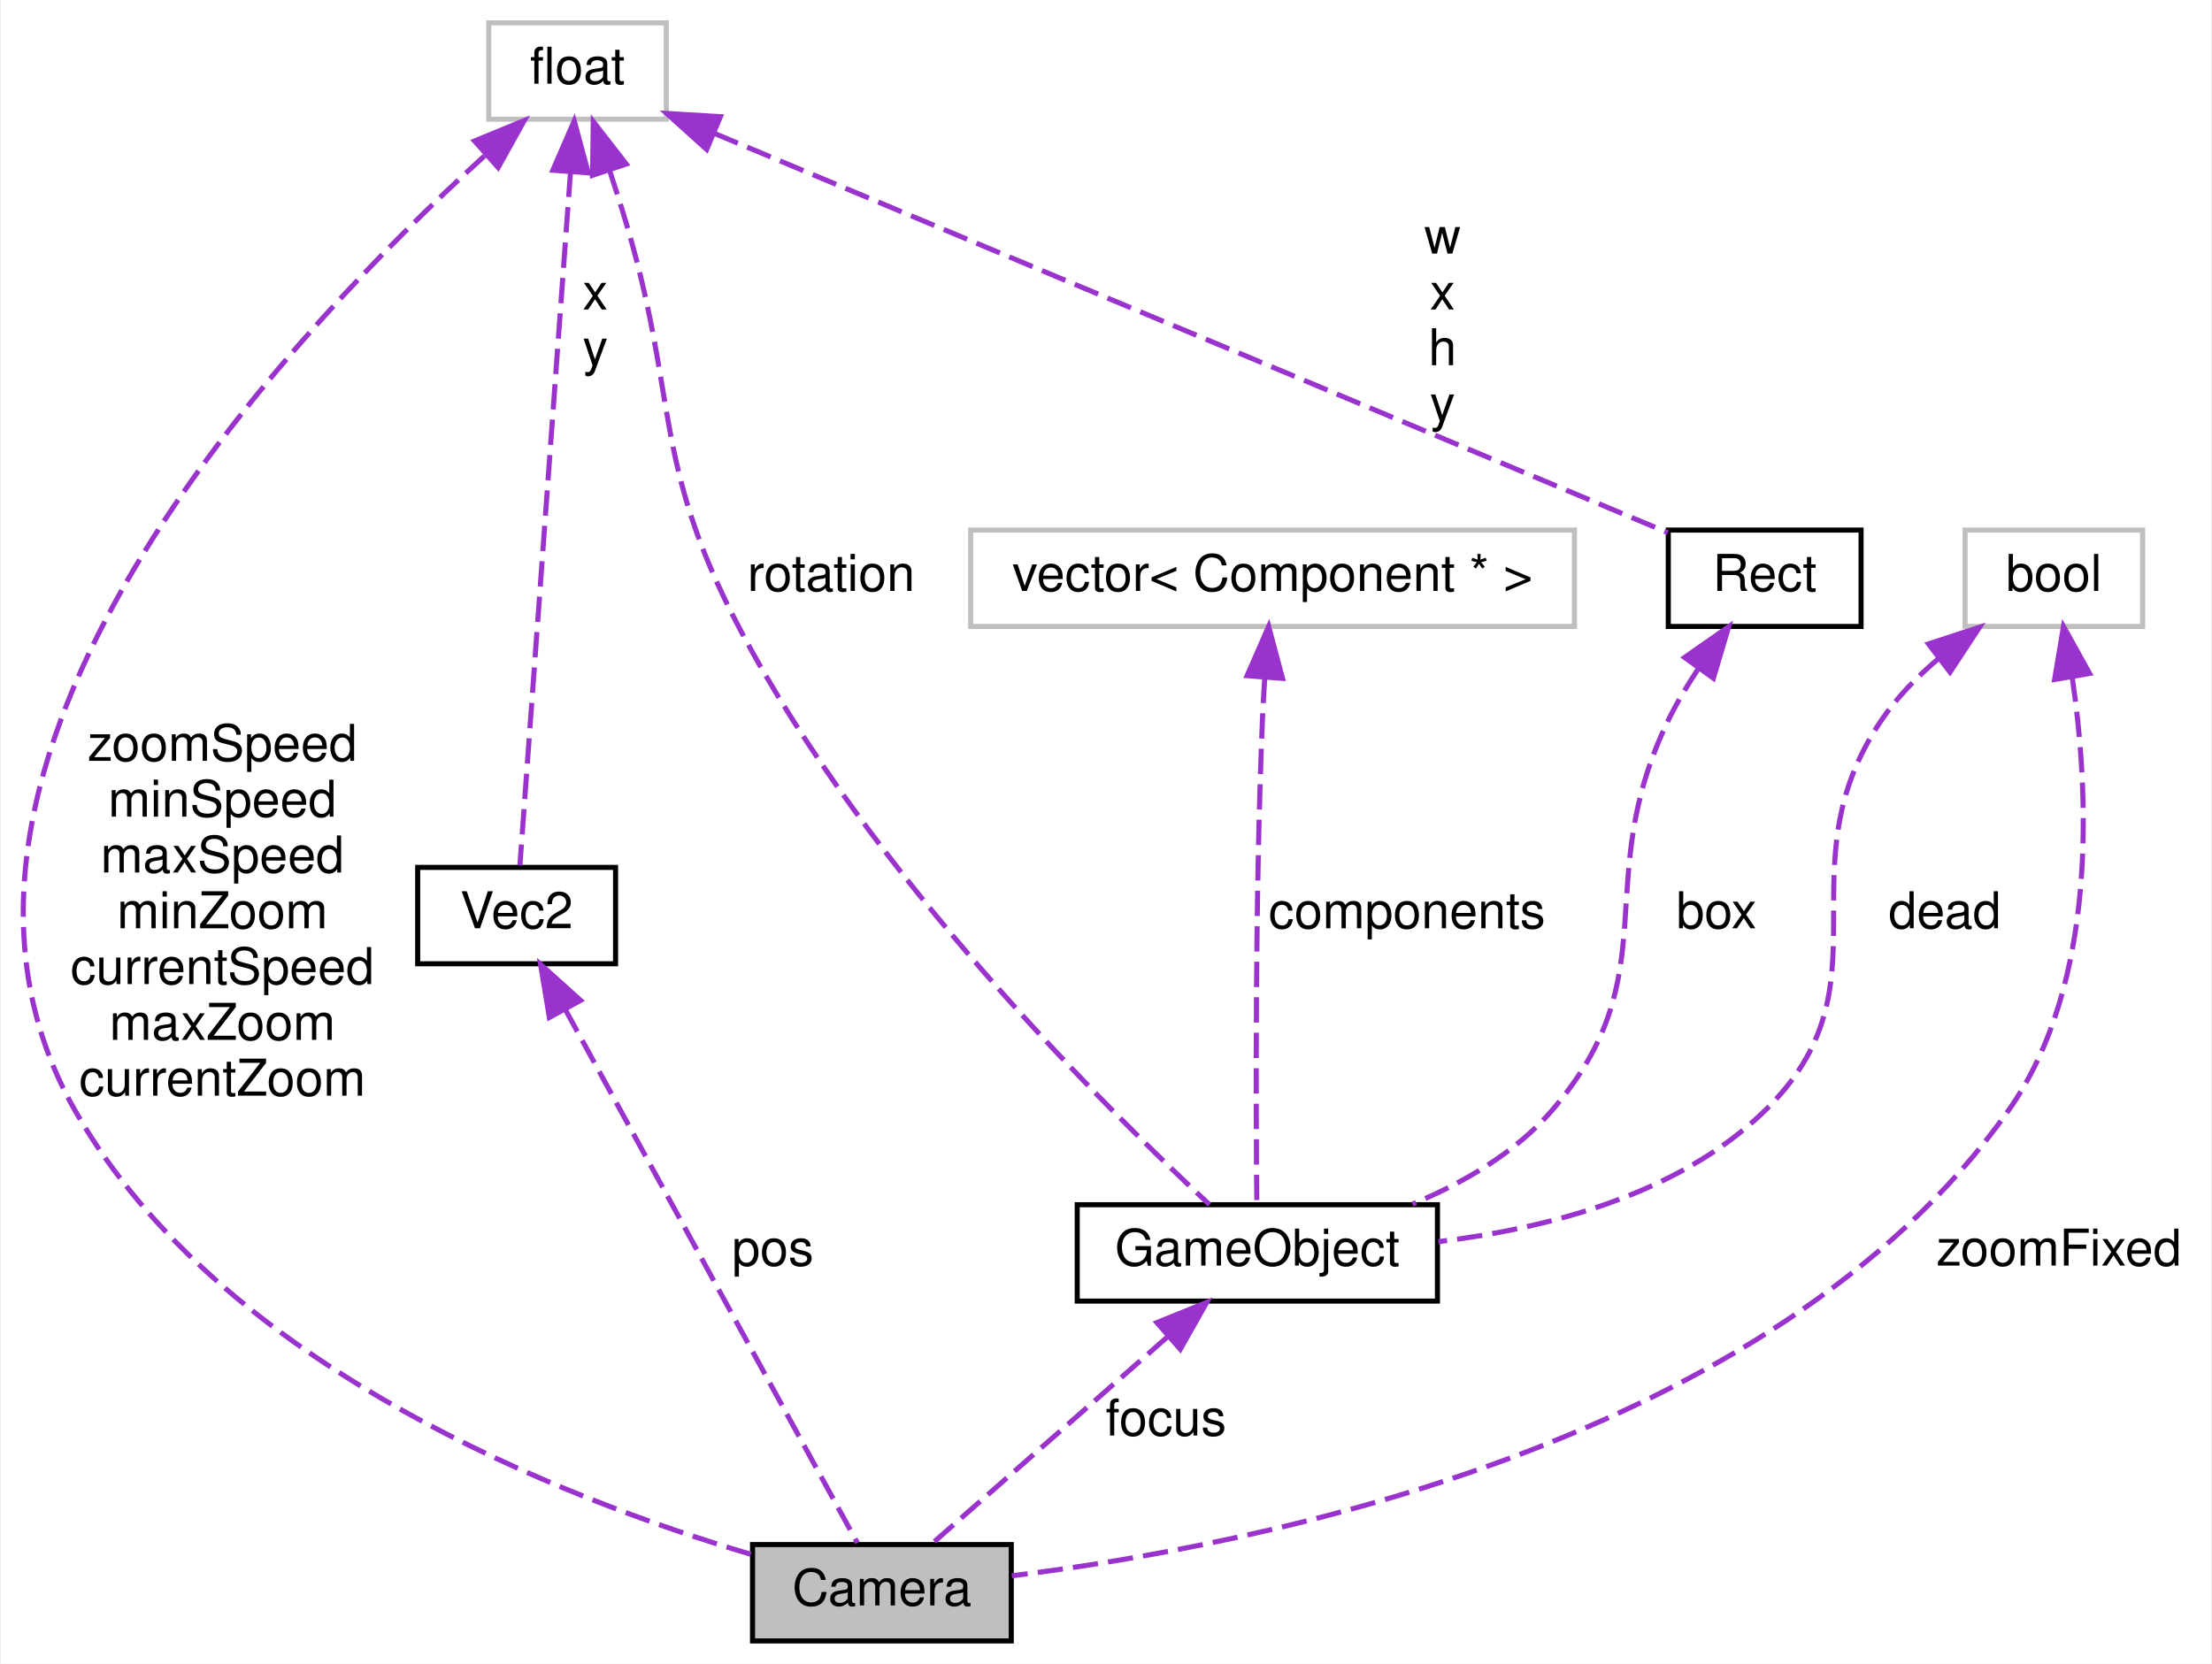
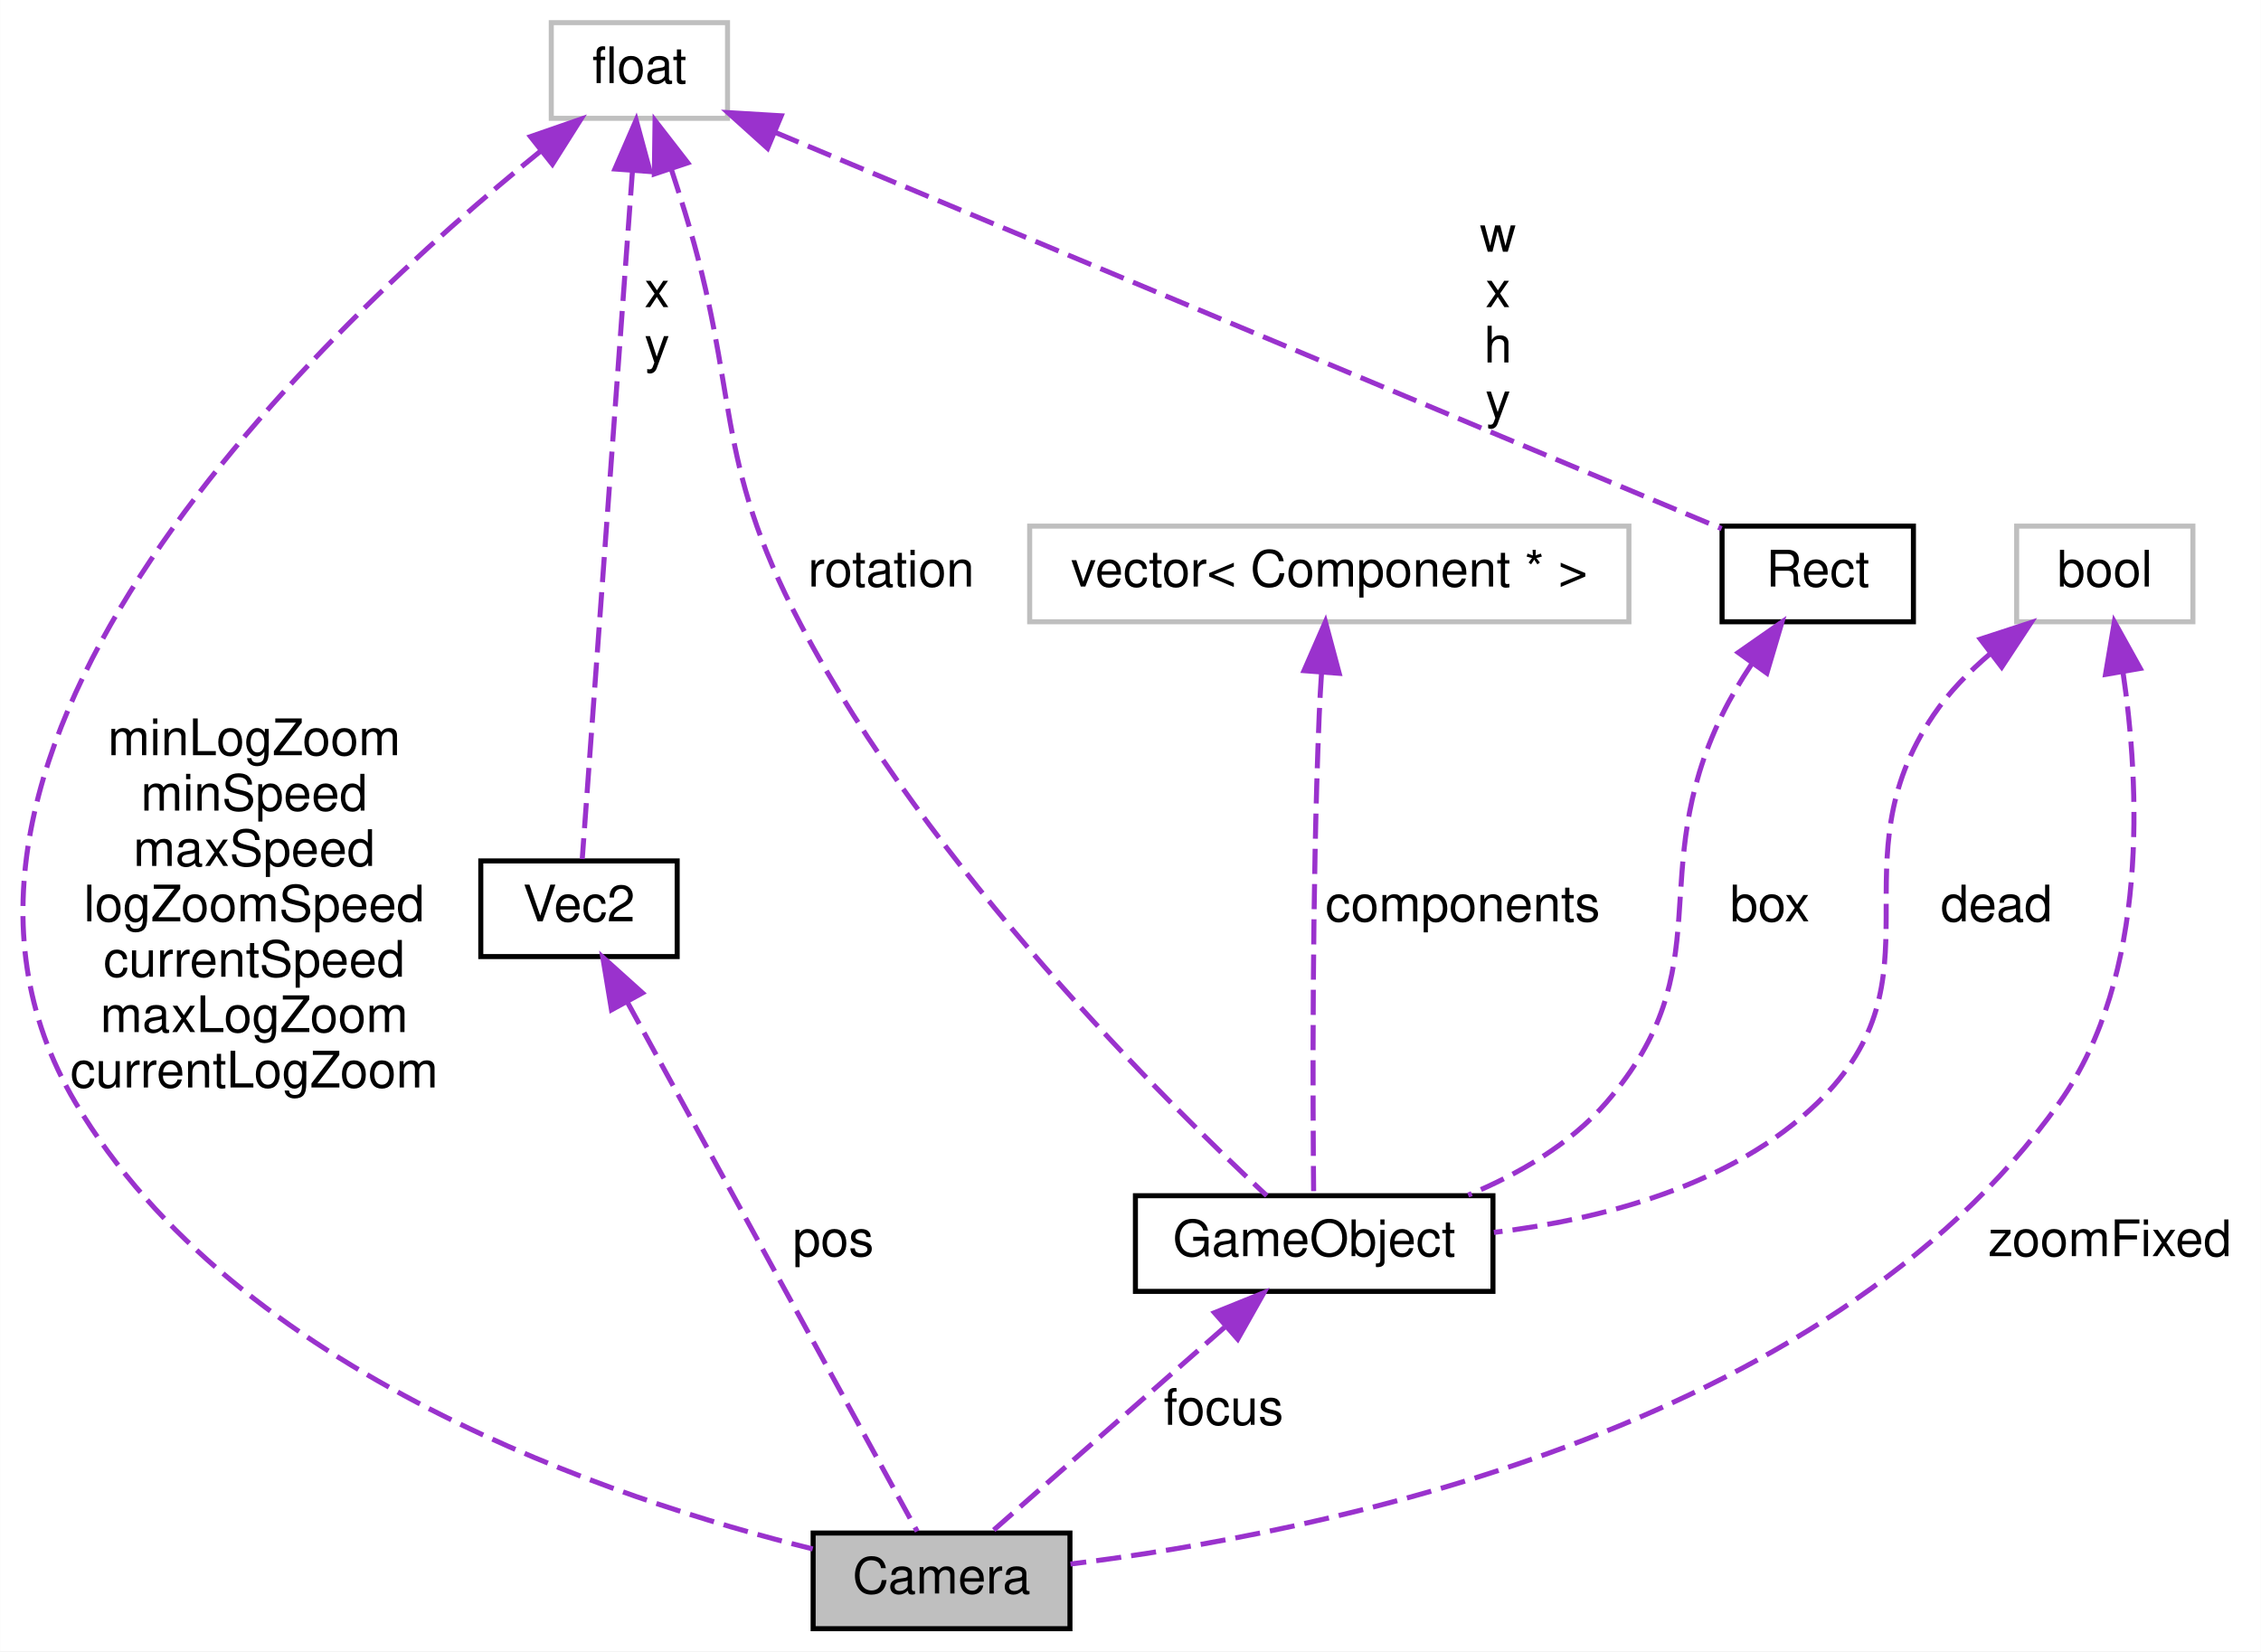
- <svg xmlns="http://www.w3.org/2000/svg" xmlns:xlink="http://www.w3.org/1999/xlink" width="436pt" height="328pt" viewBox="0.00 0.00 435.66 328.00">
+ <svg xmlns="http://www.w3.org/2000/svg" xmlns:xlink="http://www.w3.org/1999/xlink" width="449pt" height="328pt" viewBox="0.00 0.00 448.95 328.00">
  <g id="graph0" class="graph" transform="scale(1 1) rotate(0) translate(4 324)">
-     <polygon fill="white" stroke="none" points="-4,4 -4,-324 431.659,-324 431.659,4 -4,4" />
+     <polygon fill="white" stroke="none" points="-4,4 -4,-324 444.952,-324 444.952,4 -4,4" />
    <g id="node1" class="node">
-       <polygon fill="#bfbfbf" stroke="black" points="144.159,-0.5 144.159,-19.5 195.159,-19.5 195.159,-0.5 144.159,-0.5" />
-       <text text-anchor="middle" x="169.659" y="-7.5" font-family="Helvetica,sans-Serif" font-size="10.00">Camera</text>
+       <polygon fill="#bfbfbf" stroke="black" points="157.452,-0.5 157.452,-19.5 208.452,-19.5 208.452,-0.5 157.452,-0.5" />
+       <text text-anchor="middle" x="182.952" y="-7.5" font-family="Helvetica,sans-Serif" font-size="10.00">Camera</text>
    </g>
    <g id="node2" class="node">
      <g id="a_node2">
        <a xlink:href="classVec2.html" target="_top" xlink:title="Classe que modela um vetor(no sentido físico) ">
-           <polygon fill="white" stroke="black" points="78.159,-134 78.159,-153 117.159,-153 117.159,-134 78.159,-134" />
-           <text text-anchor="middle" x="97.659" y="-141" font-family="Helvetica,sans-Serif" font-size="10.00">Vec2</text>
+           <polygon fill="white" stroke="black" points="91.452,-134 91.452,-153 130.452,-153 130.452,-134 91.452,-134" />
+           <text text-anchor="middle" x="110.952" y="-141" font-family="Helvetica,sans-Serif" font-size="10.00">Vec2</text>
        </a>
      </g>
    </g>
    <g id="edge1" class="edge">
-       <path fill="none" stroke="#9a32cd" stroke-dasharray="5,2" d="M107.223,-125.033C122.793,-96.596 153.062,-41.311 164.823,-19.832" />
-       <polygon fill="#9a32cd" stroke="#9a32cd" points="104.115,-123.42 102.383,-133.872 110.255,-126.782 104.115,-123.42" />
-       <text text-anchor="middle" x="148.159" y="-74.5" font-family="Helvetica,sans-Serif" font-size="10.00"> pos</text>
+       <path fill="none" stroke="#9a32cd" stroke-dasharray="5,2" d="M120.516,-125.033C136.086,-96.596 166.356,-41.311 178.116,-19.832" />
+       <polygon fill="#9a32cd" stroke="#9a32cd" points="117.409,-123.42 115.676,-133.872 123.549,-126.782 117.409,-123.42" />
+       <text text-anchor="middle" x="161.452" y="-74.5" font-family="Helvetica,sans-Serif" font-size="10.00"> pos</text>
    </g>
    <g id="node3" class="node">
-       <polygon fill="white" stroke="#bfbfbf" points="92.159,-300.5 92.159,-319.5 127.159,-319.5 127.159,-300.5 92.159,-300.5" />
-       <text text-anchor="middle" x="109.659" y="-307.5" font-family="Helvetica,sans-Serif" font-size="10.00">float</text>
+       <polygon fill="white" stroke="#bfbfbf" points="105.452,-300.5 105.452,-319.5 140.452,-319.5 140.452,-300.5 105.452,-300.5" />
+       <text text-anchor="middle" x="122.952" y="-307.5" font-family="Helvetica,sans-Serif" font-size="10.00">float</text>
    </g>
    <g id="edge9" class="edge">
-       <path fill="none" stroke="#9a32cd" stroke-dasharray="5,2" d="M91.32,-293.259C53.156,-258.531 -28.152,-173.03 10.659,-105 39.42,-54.585 106.994,-28.47 144.12,-17.495" />
-       <polygon fill="#9a32cd" stroke="#9a32cd" points="89.369,-296.208 99.168,-300.238 94.021,-290.977 89.369,-296.208" />
-       <text text-anchor="middle" x="39.659" y="-174" font-family="Helvetica,sans-Serif" font-size="10.00"> zoomSpeed</text>
-       <text text-anchor="middle" x="39.659" y="-163" font-family="Helvetica,sans-Serif" font-size="10.00">minSpeed</text>
-       <text text-anchor="middle" x="39.659" y="-152" font-family="Helvetica,sans-Serif" font-size="10.00">maxSpeed</text>
-       <text text-anchor="middle" x="39.659" y="-141" font-family="Helvetica,sans-Serif" font-size="10.00">minZoom</text>
-       <text text-anchor="middle" x="39.659" y="-130" font-family="Helvetica,sans-Serif" font-size="10.00">currentSpeed</text>
-       <text text-anchor="middle" x="39.659" y="-119" font-family="Helvetica,sans-Serif" font-size="10.00">maxZoom</text>
-       <text text-anchor="middle" x="39.659" y="-108" font-family="Helvetica,sans-Serif" font-size="10.00">currentZoom</text>
+       <path fill="none" stroke="#9a32cd" stroke-dasharray="5,2" d="M103.432,-294.069C61.467,-260.096 -30.311,-174.574 10.952,-105 42.892,-51.145 117.774,-26.146 157.368,-16.344" />
+       <polygon fill="#9a32cd" stroke="#9a32cd" points="101.325,-296.865 111.336,-300.334 105.673,-291.379 101.325,-296.865" />
+       <text text-anchor="middle" x="46.452" y="-174" font-family="Helvetica,sans-Serif" font-size="10.00"> minLogZoom</text>
+       <text text-anchor="middle" x="46.452" y="-163" font-family="Helvetica,sans-Serif" font-size="10.00">minSpeed</text>
+       <text text-anchor="middle" x="46.452" y="-152" font-family="Helvetica,sans-Serif" font-size="10.00">maxSpeed</text>
+       <text text-anchor="middle" x="46.452" y="-141" font-family="Helvetica,sans-Serif" font-size="10.00">logZoomSpeed</text>
+       <text text-anchor="middle" x="46.452" y="-130" font-family="Helvetica,sans-Serif" font-size="10.00">currentSpeed</text>
+       <text text-anchor="middle" x="46.452" y="-119" font-family="Helvetica,sans-Serif" font-size="10.00">maxLogZoom</text>
+       <text text-anchor="middle" x="46.452" y="-108" font-family="Helvetica,sans-Serif" font-size="10.00">currentLogZoom</text>
    </g>
    <g id="edge2" class="edge">
-       <path fill="none" stroke="#9a32cd" stroke-dasharray="5,2" d="M108.284,-290.156C105.696,-254.678 100.191,-179.217 98.307,-153.388" />
-       <polygon fill="#9a32cd" stroke="#9a32cd" points="104.795,-290.437 109.014,-300.156 111.777,-289.928 104.795,-290.437" />
-       <text text-anchor="middle" x="113.159" y="-263" font-family="Helvetica,sans-Serif" font-size="10.00"> x</text>
-       <text text-anchor="middle" x="113.159" y="-252" font-family="Helvetica,sans-Serif" font-size="10.00">y</text>
+       <path fill="none" stroke="#9a32cd" stroke-dasharray="5,2" d="M121.577,-290.156C118.989,-254.678 113.485,-179.217 111.6,-153.388" />
+       <polygon fill="#9a32cd" stroke="#9a32cd" points="118.089,-290.437 122.307,-300.156 125.07,-289.928 118.089,-290.437" />
+       <text text-anchor="middle" x="126.452" y="-263" font-family="Helvetica,sans-Serif" font-size="10.00"> x</text>
+       <text text-anchor="middle" x="126.452" y="-252" font-family="Helvetica,sans-Serif" font-size="10.00">y</text>
    </g>
    <g id="node4" class="node">
      <g id="a_node4">
        <a xlink:href="classGameObject.html" target="_top" xlink:title="Classe virtual que especifica o funcionamento de um GameObject. ">
-           <polygon fill="white" stroke="black" points="208.159,-67.5 208.159,-86.5 279.159,-86.5 279.159,-67.5 208.159,-67.5" />
-           <text text-anchor="middle" x="243.659" y="-74.5" font-family="Helvetica,sans-Serif" font-size="10.00">GameObject</text>
+           <polygon fill="white" stroke="black" points="221.452,-67.5 221.452,-86.5 292.452,-86.5 292.452,-67.5 221.452,-67.5" />
+           <text text-anchor="middle" x="256.952" y="-74.5" font-family="Helvetica,sans-Serif" font-size="10.00">GameObject</text>
        </a>
      </g>
    </g>
    <g id="edge6" class="edge">
-       <path fill="none" stroke="#9a32cd" stroke-dasharray="5,2" d="M115.974,-290.447C116.897,-287.624 117.818,-284.74 118.659,-282 129.758,-245.813 124.015,-233.487 141.659,-200 167.139,-151.638 214.221,-105.105 234.248,-86.502" />
-       <polygon fill="#9a32cd" stroke="#9a32cd" points="112.62,-289.441 112.768,-300.035 119.258,-291.661 112.62,-289.441" />
-       <text text-anchor="middle" x="159.659" y="-207.5" font-family="Helvetica,sans-Serif" font-size="10.00"> rotation</text>
+       <path fill="none" stroke="#9a32cd" stroke-dasharray="5,2" d="M129.267,-290.447C130.19,-287.624 131.112,-284.74 131.952,-282 143.051,-245.813 137.309,-233.487 154.952,-200 180.432,-151.638 227.515,-105.105 247.541,-86.502" />
+       <polygon fill="#9a32cd" stroke="#9a32cd" points="125.913,-289.441 126.061,-300.035 132.552,-291.661 125.913,-289.441" />
+       <text text-anchor="middle" x="172.952" y="-207.5" font-family="Helvetica,sans-Serif" font-size="10.00"> rotation</text>
    </g>
    <g id="node5" class="node">
      <g id="a_node5">
        <a xlink:href="classRect.html" target="_top" xlink:title="Classe que modela um rect. ">
-           <polygon fill="white" stroke="black" points="324.659,-200.5 324.659,-219.5 362.659,-219.5 362.659,-200.5 324.659,-200.5" />
-           <text text-anchor="middle" x="343.659" y="-207.5" font-family="Helvetica,sans-Serif" font-size="10.00">Rect</text>
+           <polygon fill="white" stroke="black" points="337.952,-200.5 337.952,-219.5 375.952,-219.5 375.952,-200.5 337.952,-200.5" />
+           <text text-anchor="middle" x="356.952" y="-207.5" font-family="Helvetica,sans-Serif" font-size="10.00">Rect</text>
        </a>
      </g>
    </g>
    <g id="edge5" class="edge">
-       <path fill="none" stroke="#9a32cd" stroke-dasharray="5,2" d="M136.649,-297.697C184.497,-277.658 283.057,-236.38 324.565,-218.996" />
-       <polygon fill="#9a32cd" stroke="#9a32cd" points="135.118,-294.543 127.247,-301.634 137.823,-300.999 135.118,-294.543" />
-       <text text-anchor="middle" x="280.159" y="-274" font-family="Helvetica,sans-Serif" font-size="10.00"> w</text>
-       <text text-anchor="middle" x="280.159" y="-263" font-family="Helvetica,sans-Serif" font-size="10.00">x</text>
-       <text text-anchor="middle" x="280.159" y="-252" font-family="Helvetica,sans-Serif" font-size="10.00">h</text>
-       <text text-anchor="middle" x="280.159" y="-241" font-family="Helvetica,sans-Serif" font-size="10.00">y</text>
+       <path fill="none" stroke="#9a32cd" stroke-dasharray="5,2" d="M149.942,-297.697C197.79,-277.658 296.35,-236.38 337.859,-218.996" />
+       <polygon fill="#9a32cd" stroke="#9a32cd" points="148.412,-294.543 140.54,-301.634 151.116,-300.999 148.412,-294.543" />
+       <text text-anchor="middle" x="293.452" y="-274" font-family="Helvetica,sans-Serif" font-size="10.00"> w</text>
+       <text text-anchor="middle" x="293.452" y="-263" font-family="Helvetica,sans-Serif" font-size="10.00">x</text>
+       <text text-anchor="middle" x="293.452" y="-252" font-family="Helvetica,sans-Serif" font-size="10.00">h</text>
+       <text text-anchor="middle" x="293.452" y="-241" font-family="Helvetica,sans-Serif" font-size="10.00">y</text>
    </g>
    <g id="edge3" class="edge">
-       <path fill="none" stroke="#9a32cd" stroke-dasharray="5,2" d="M225.849,-60.356C211.301,-47.578 191.28,-29.991 179.481,-19.627" />
-       <polygon fill="#9a32cd" stroke="#9a32cd" points="223.856,-63.264 233.679,-67.234 228.475,-58.005 223.856,-63.264" />
-       <text text-anchor="middle" x="225.659" y="-41" font-family="Helvetica,sans-Serif" font-size="10.00"> focus</text>
+       <path fill="none" stroke="#9a32cd" stroke-dasharray="5,2" d="M239.142,-60.356C224.594,-47.578 204.573,-29.991 192.774,-19.627" />
+       <polygon fill="#9a32cd" stroke="#9a32cd" points="237.149,-63.264 246.972,-67.234 241.769,-58.005 237.149,-63.264" />
+       <text text-anchor="middle" x="238.952" y="-41" font-family="Helvetica,sans-Serif" font-size="10.00"> focus</text>
    </g>
    <g id="edge4" class="edge">
-       <path fill="none" stroke="#9a32cd" stroke-dasharray="5,2" d="M330.525,-192.083C328.373,-188.847 326.31,-185.404 324.659,-182 309.068,-149.866 325.013,-132.023 301.659,-105 294.469,-96.68 284.166,-90.758 274.233,-86.622" />
-       <polygon fill="#9a32cd" stroke="#9a32cd" points="327.872,-194.388 336.561,-200.451 333.549,-190.293 327.872,-194.388" />
-       <text text-anchor="middle" x="334.159" y="-141" font-family="Helvetica,sans-Serif" font-size="10.00"> box</text>
+       <path fill="none" stroke="#9a32cd" stroke-dasharray="5,2" d="M343.818,-192.083C341.666,-188.847 339.603,-185.404 337.952,-182 322.361,-149.866 338.306,-132.023 314.952,-105 307.762,-96.68 297.459,-90.758 287.526,-86.622" />
+       <polygon fill="#9a32cd" stroke="#9a32cd" points="341.165,-194.388 349.854,-200.451 346.843,-190.293 341.165,-194.388" />
+       <text text-anchor="middle" x="347.452" y="-141" font-family="Helvetica,sans-Serif" font-size="10.00"> box</text>
    </g>
    <g id="node6" class="node">
-       <polygon fill="white" stroke="#bfbfbf" points="383.159,-200.5 383.159,-219.5 418.159,-219.5 418.159,-200.5 383.159,-200.5" />
-       <text text-anchor="middle" x="400.659" y="-207.5" font-family="Helvetica,sans-Serif" font-size="10.00">bool</text>
+       <polygon fill="white" stroke="#bfbfbf" points="396.452,-200.5 396.452,-219.5 431.452,-219.5 431.452,-200.5 396.452,-200.5" />
+       <text text-anchor="middle" x="413.952" y="-207.5" font-family="Helvetica,sans-Serif" font-size="10.00">bool</text>
    </g>
    <g id="edge10" class="edge">
-       <path fill="none" stroke="#9a32cd" stroke-dasharray="5,2" d="M404.258,-190.62C407.563,-168.241 409.574,-130.308 391.659,-105 345.107,-39.24 243.038,-19.226 195.267,-13.343" />
-       <polygon fill="#9a32cd" stroke="#9a32cd" points="400.805,-190.046 402.561,-200.494 407.704,-191.231 400.805,-190.046" />
-       <text text-anchor="middle" x="401.659" y="-74.5" font-family="Helvetica,sans-Serif" font-size="10.00"> zoomFixed</text>
+       <path fill="none" stroke="#9a32cd" stroke-dasharray="5,2" d="M417.551,-190.62C420.856,-168.241 422.868,-130.308 404.952,-105 358.4,-39.24 256.332,-19.226 208.56,-13.343" />
+       <polygon fill="#9a32cd" stroke="#9a32cd" points="414.098,-190.046 415.855,-200.494 420.997,-191.231 414.098,-190.046" />
+       <text text-anchor="middle" x="414.952" y="-74.5" font-family="Helvetica,sans-Serif" font-size="10.00"> zoomFixed</text>
    </g>
    <g id="edge7" class="edge">
-       <path fill="none" stroke="#9a32cd" stroke-dasharray="5,2" d="M377.912,-194.158C373.71,-190.586 369.696,-186.489 366.659,-182 346.641,-152.421 369.247,-129.918 343.659,-105 326.653,-88.439 300.597,-81.779 279.346,-79.211" />
-       <polygon fill="#9a32cd" stroke="#9a32cd" points="375.943,-197.058 386.016,-200.343 380.19,-191.494 375.943,-197.058" />
-       <text text-anchor="middle" x="379.159" y="-141" font-family="Helvetica,sans-Serif" font-size="10.00"> dead</text>
+       <path fill="none" stroke="#9a32cd" stroke-dasharray="5,2" d="M391.205,-194.158C387.004,-190.586 382.99,-186.489 379.952,-182 359.934,-152.421 382.54,-129.918 356.952,-105 339.946,-88.439 313.89,-81.779 292.639,-79.211" />
+       <polygon fill="#9a32cd" stroke="#9a32cd" points="389.237,-197.058 399.31,-200.343 393.484,-191.494 389.237,-197.058" />
+       <text text-anchor="middle" x="392.452" y="-141" font-family="Helvetica,sans-Serif" font-size="10.00"> dead</text>
    </g>
    <g id="node7" class="node">
-       <polygon fill="white" stroke="#bfbfbf" points="187.159,-200.5 187.159,-219.5 306.159,-219.5 306.159,-200.5 187.159,-200.5" />
-       <text text-anchor="middle" x="246.659" y="-207.5" font-family="Helvetica,sans-Serif" font-size="10.00">vector&lt; Component * &gt;</text>
+       <polygon fill="white" stroke="#bfbfbf" points="200.452,-200.5 200.452,-219.5 319.452,-219.5 319.452,-200.5 200.452,-200.5" />
+       <text text-anchor="middle" x="259.952" y="-207.5" font-family="Helvetica,sans-Serif" font-size="10.00">vector&lt; Component * &gt;</text>
    </g>
    <g id="edge8" class="edge">
-       <path fill="none" stroke="#9a32cd" stroke-dasharray="5,2" d="M245.122,-190.382C244.936,-187.575 244.772,-184.712 244.659,-182 243.181,-146.64 243.38,-104.462 243.554,-86.634" />
-       <polygon fill="#9a32cd" stroke="#9a32cd" points="241.643,-190.789 245.888,-200.496 248.623,-190.26 241.643,-190.789" />
-       <text text-anchor="middle" x="273.159" y="-141" font-family="Helvetica,sans-Serif" font-size="10.00"> components</text>
+       <path fill="none" stroke="#9a32cd" stroke-dasharray="5,2" d="M258.415,-190.382C258.229,-187.575 258.065,-184.712 257.952,-182 256.474,-146.64 256.673,-104.462 256.848,-86.634" />
+       <polygon fill="#9a32cd" stroke="#9a32cd" points="254.936,-190.789 259.181,-200.496 261.916,-190.26 254.936,-190.789" />
+       <text text-anchor="middle" x="286.452" y="-141" font-family="Helvetica,sans-Serif" font-size="10.00"> components</text>
    </g>
  </g>
</svg>
